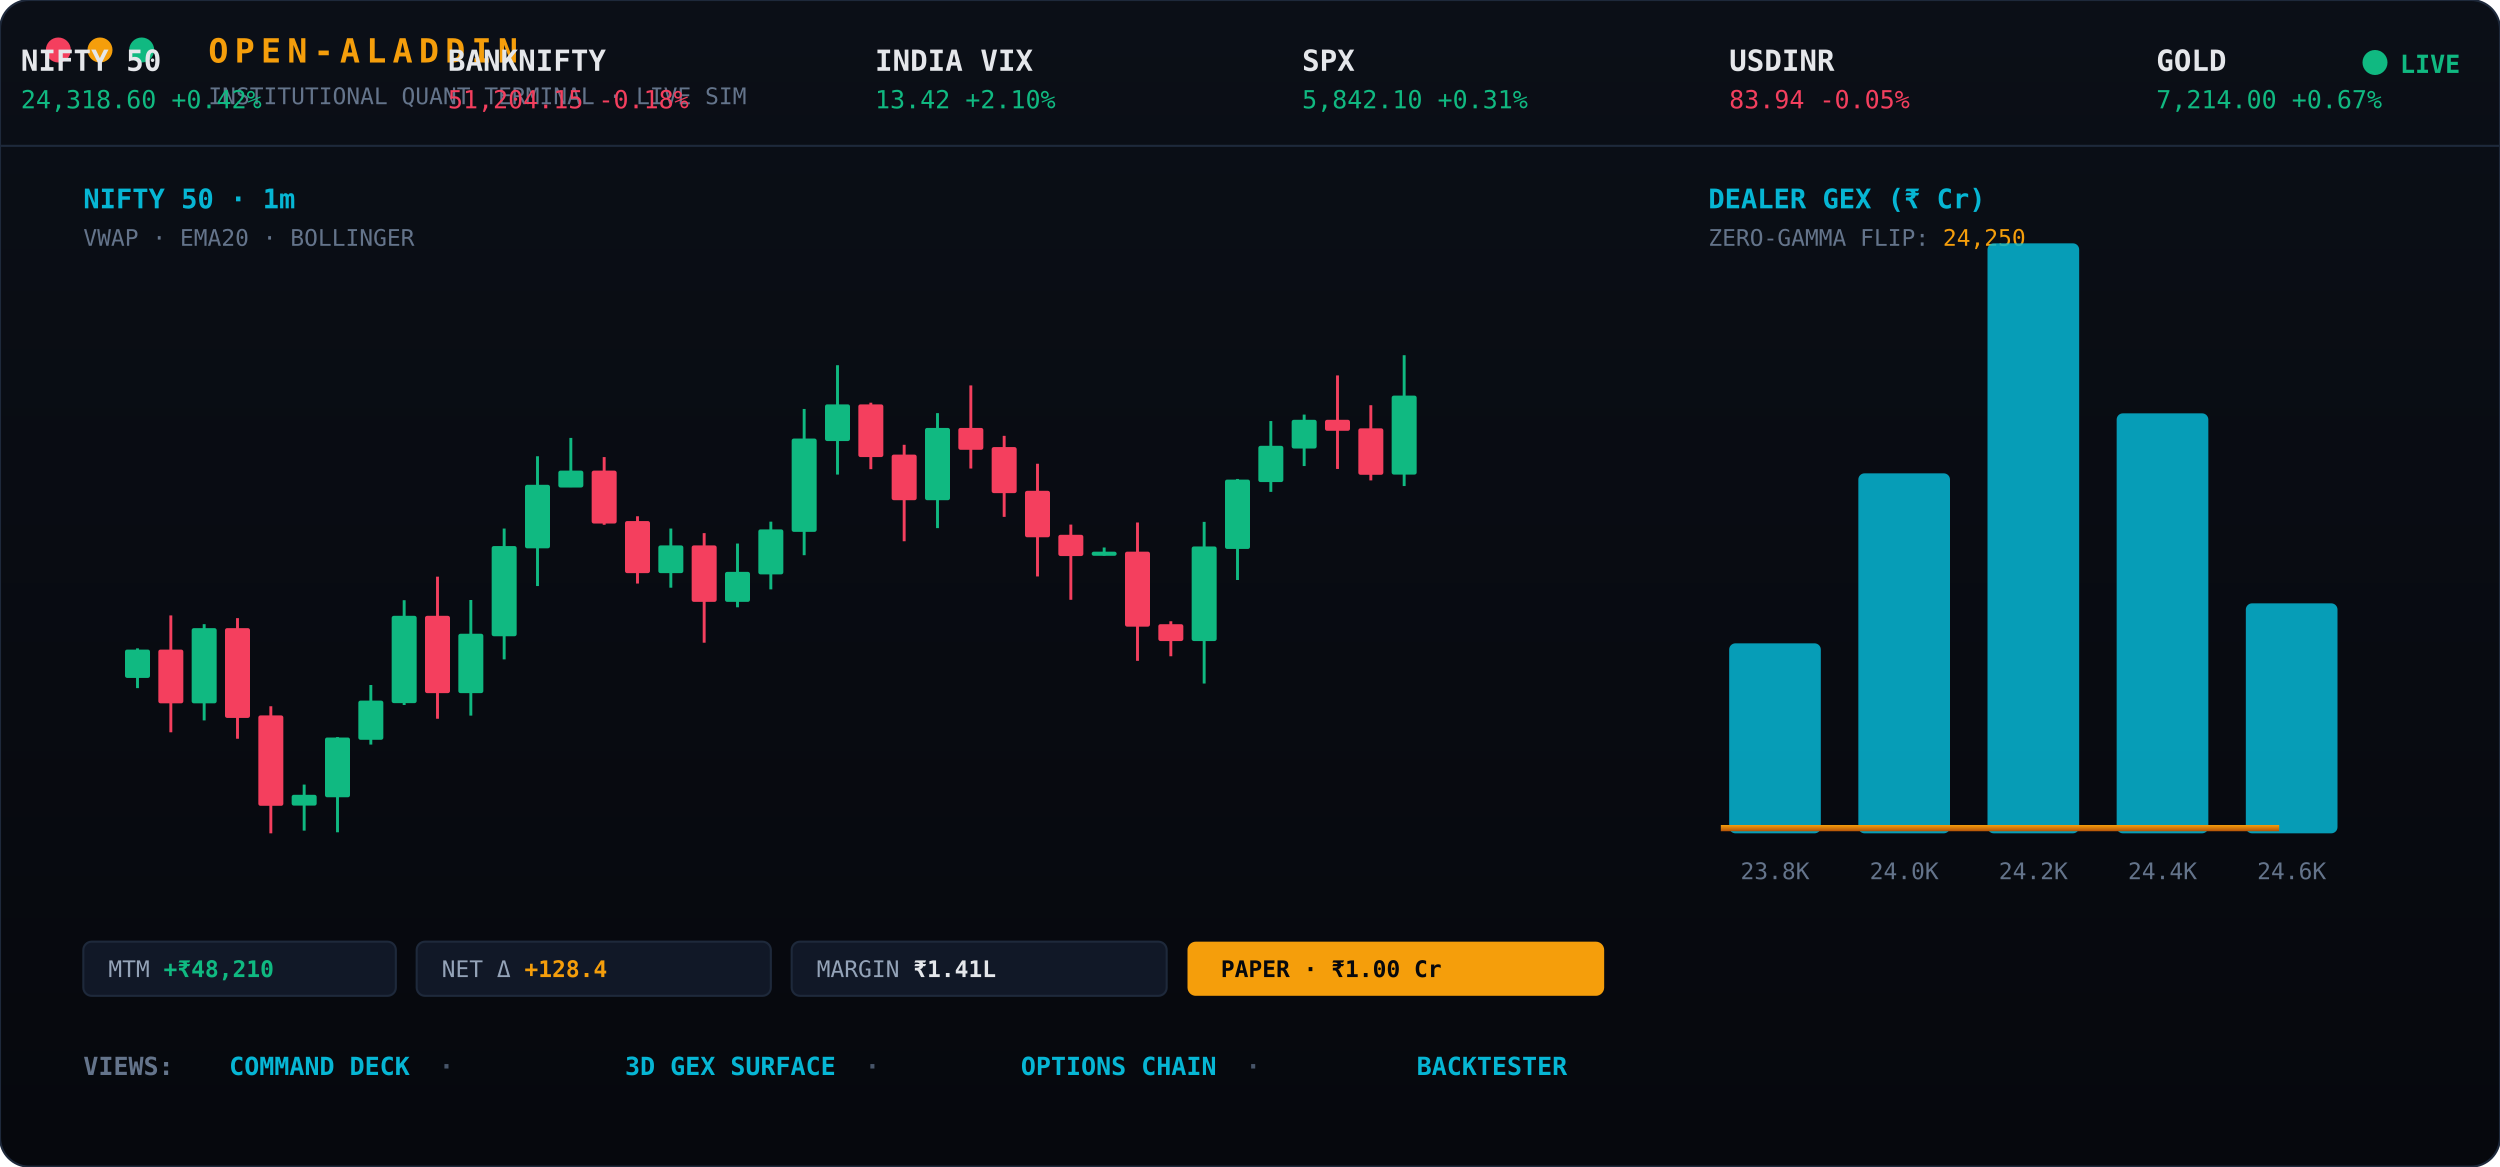
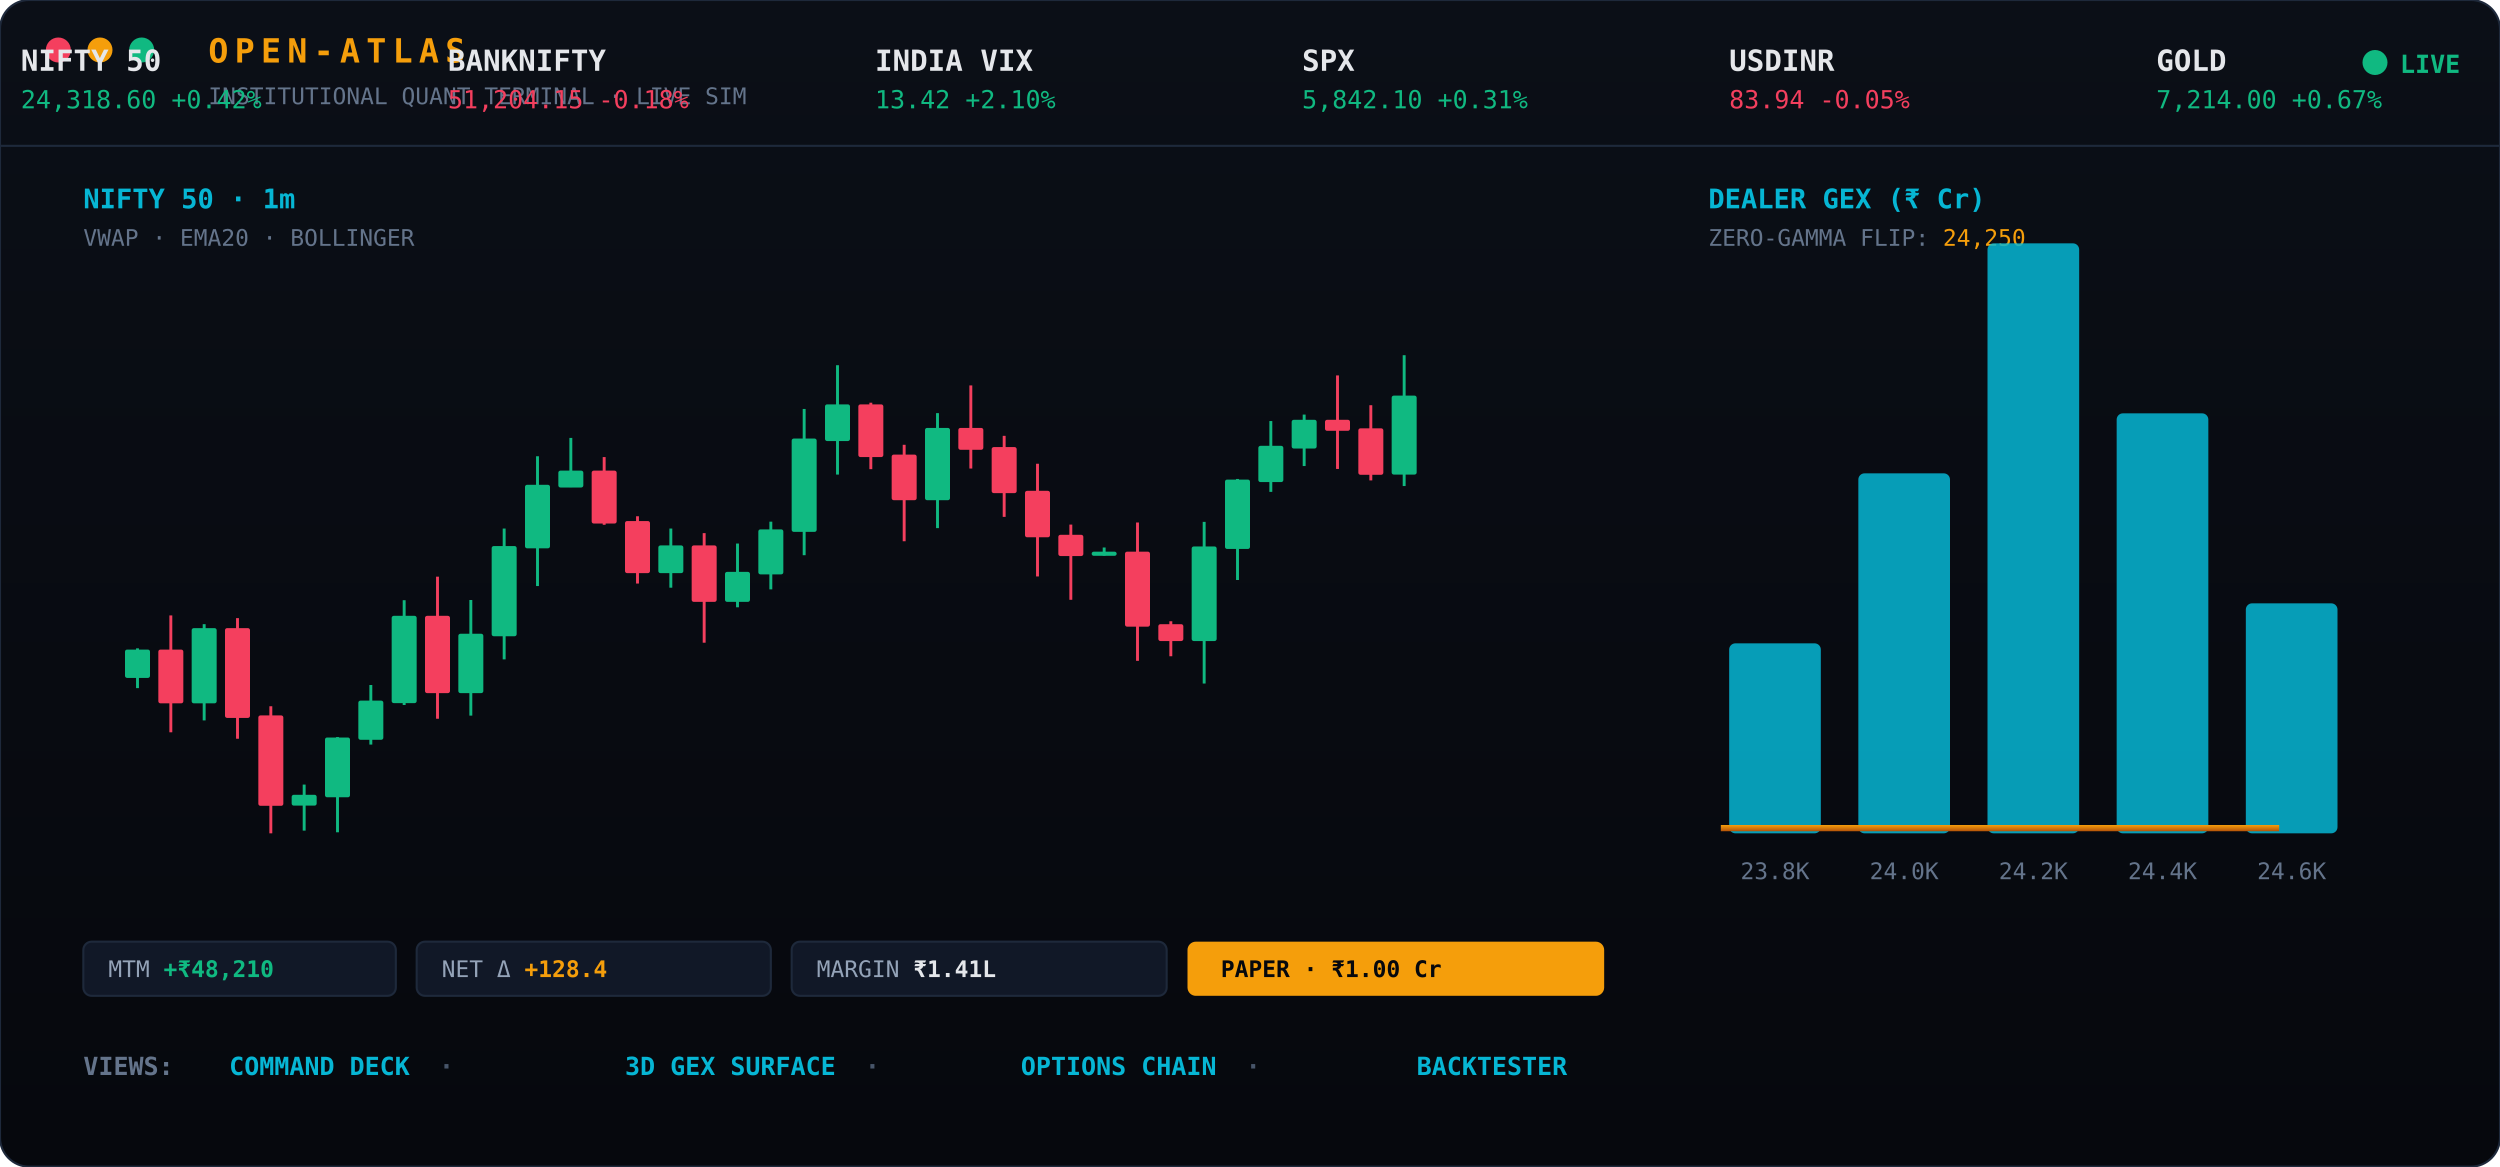
<svg xmlns="http://www.w3.org/2000/svg" width="1200" height="560" viewBox="0 0 1200 560" font-family="monospace">
  <defs>
    <linearGradient id="bg" x1="0" y1="0" x2="0" y2="1">
      <stop offset="0" stop-color="#0B0F17" />
      <stop offset="1" stop-color="#06080D" />
    </linearGradient>
    <linearGradient id="bar" x1="0" y1="0" x2="0" y2="1">
      <stop offset="0" stop-color="#F59E0B" />
      <stop offset="1" stop-color="#B45309" />
    </linearGradient>
  </defs>
  <rect width="1200" height="560" rx="14" fill="url(#bg)" stroke="#1E293B" />
  <circle cx="28" cy="24" r="6" fill="#F43F5E" />
  <circle cx="48" cy="24" r="6" fill="#F59E0B" />
  <circle cx="68" cy="24" r="6" fill="#10B981" />
-   <text x="100" y="30" font-size="16" fill="#F59E0B" font-weight="bold" letter-spacing="3">OPEN-ALADDIN</text>
+   <text x="100" y="30" font-size="16" fill="#F59E0B" font-weight="bold" letter-spacing="3">OPEN-ATLAS</text>
  <text x="100" y="50" font-size="11" fill="#64748B">INSTITUTIONAL QUANT TERMINAL · LIVE SIM</text>
  <circle cx="1140" cy="30" r="6" fill="#10B981">
    <animate attributeName="opacity" values="1;0.25;1" dur="1.4s" repeatCount="indefinite" />
  </circle>
  <text x="1152" y="35" font-size="12" fill="#10B981" font-weight="bold">LIVE</text>
  <g>
    <clipPath id="tape">
      <rect x="0" y="14" width="1200" height="48" />
    </clipPath>
    <g clip-path="url(#tape)">
      <g>
        <animateTransform attributeName="transform" type="translate" from="0 0" to="-1230 0" dur="18s" repeatCount="indefinite" />
        <text x="10" y="34" font-size="14" fill="#E5E7EB" font-family="monospace" font-weight="bold">NIFTY 50</text>
        <text x="10" y="52" font-size="12" fill="#10B981" font-family="monospace">24,318.60 +0.42%</text>
        <text x="215" y="34" font-size="14" fill="#E5E7EB" font-family="monospace" font-weight="bold">BANKNIFTY</text>
        <text x="215" y="52" font-size="12" fill="#F43F5E" font-family="monospace">51,204.15 -0.18%</text>
        <text x="420" y="34" font-size="14" fill="#E5E7EB" font-family="monospace" font-weight="bold">INDIA VIX</text>
        <text x="420" y="52" font-size="12" fill="#10B981" font-family="monospace">13.42 +2.10%</text>
        <text x="625" y="34" font-size="14" fill="#E5E7EB" font-family="monospace" font-weight="bold">SPX</text>
        <text x="625" y="52" font-size="12" fill="#10B981" font-family="monospace">5,842.10 +0.31%</text>
        <text x="830" y="34" font-size="14" fill="#E5E7EB" font-family="monospace" font-weight="bold">USDINR</text>
        <text x="830" y="52" font-size="12" fill="#F43F5E" font-family="monospace">83.94 -0.05%</text>
        <text x="1035" y="34" font-size="14" fill="#E5E7EB" font-family="monospace" font-weight="bold">GOLD</text>
        <text x="1035" y="52" font-size="12" fill="#10B981" font-family="monospace">7,214.00 +0.67%</text>
        <text x="1240" y="34" font-size="14" fill="#E5E7EB" font-family="monospace" font-weight="bold">NIFTY 50</text>
        <text x="1240" y="52" font-size="12" fill="#10B981" font-family="monospace">24,318.60 +0.42%</text>
        <text x="1445" y="34" font-size="14" fill="#E5E7EB" font-family="monospace" font-weight="bold">BANKNIFTY</text>
        <text x="1445" y="52" font-size="12" fill="#F43F5E" font-family="monospace">51,204.15 -0.18%</text>
        <text x="1650" y="34" font-size="14" fill="#E5E7EB" font-family="monospace" font-weight="bold">INDIA VIX</text>
        <text x="1650" y="52" font-size="12" fill="#10B981" font-family="monospace">13.42 +2.10%</text>
        <text x="1855" y="34" font-size="14" fill="#E5E7EB" font-family="monospace" font-weight="bold">SPX</text>
        <text x="1855" y="52" font-size="12" fill="#10B981" font-family="monospace">5,842.10 +0.31%</text>
        <text x="2060" y="34" font-size="14" fill="#E5E7EB" font-family="monospace" font-weight="bold">USDINR</text>
        <text x="2060" y="52" font-size="12" fill="#F43F5E" font-family="monospace">83.94 -0.05%</text>
        <text x="2265" y="34" font-size="14" fill="#E5E7EB" font-family="monospace" font-weight="bold">GOLD</text>
        <text x="2265" y="52" font-size="12" fill="#10B981" font-family="monospace">7,214.00 +0.67%</text>
      </g>
    </g>
  </g>
  <line x1="0" y1="70" x2="1200" y2="70" stroke="#1E293B" />
  <text x="40" y="100" font-size="13" fill="#06B6D4" font-weight="bold">NIFTY 50 · 1m</text>
  <text x="40" y="118" font-size="11" fill="#64748B">VWAP · EMA20 · BOLLINGER</text>
  <g>
    <clipPath id="ch">
      <rect x="40" y="90" width="640" height="320" />
    </clipPath>
    <g clip-path="url(#ch)">
      <g>
        <animateTransform attributeName="transform" type="translate" from="0 0" to="-64 0" dur="6s" repeatCount="indefinite" />
        <line x1="66.0" y1="311.2" x2="66.0" y2="330.3" stroke="#10B981" stroke-width="1.4" />
        <rect x="60.0" y="311.8" width="12" height="13.6" fill="#10B981" rx="1" />
        <line x1="82.0" y1="295.4" x2="82.0" y2="351.5" stroke="#F43F5E" stroke-width="1.4" />
        <rect x="76.0" y="311.8" width="12" height="25.8" fill="#F43F5E" rx="1" />
        <line x1="98.0" y1="299.6" x2="98.0" y2="345.8" stroke="#10B981" stroke-width="1.4" />
        <rect x="92.0" y="301.5" width="12" height="36.1" fill="#10B981" rx="1" />
        <line x1="114.0" y1="296.7" x2="114.0" y2="354.6" stroke="#F43F5E" stroke-width="1.4" />
        <rect x="108.0" y="301.5" width="12" height="43.1" fill="#F43F5E" rx="1" />
        <line x1="130.0" y1="339.0" x2="130.0" y2="400.0" stroke="#F43F5E" stroke-width="1.4" />
        <rect x="124.0" y="343.4" width="12" height="43.4" fill="#F43F5E" rx="1" />
        <line x1="146.0" y1="376.6" x2="146.0" y2="398.7" stroke="#10B981" stroke-width="1.4" />
        <rect x="140.0" y="381.5" width="12" height="5.2" fill="#10B981" rx="1" />
        <line x1="162.0" y1="353.8" x2="162.0" y2="399.5" stroke="#10B981" stroke-width="1.4" />
        <rect x="156.0" y="354.0" width="12" height="28.7" fill="#10B981" rx="1" />
        <line x1="178.0" y1="328.8" x2="178.0" y2="357.4" stroke="#10B981" stroke-width="1.4" />
        <rect x="172.0" y="336.3" width="12" height="18.8" fill="#10B981" rx="1" />
        <line x1="194.0" y1="288.1" x2="194.0" y2="338.4" stroke="#10B981" stroke-width="1.4" />
        <rect x="188.0" y="295.6" width="12" height="41.9" fill="#10B981" rx="1" />
        <line x1="210.0" y1="276.8" x2="210.0" y2="345.0" stroke="#F43F5E" stroke-width="1.4" />
        <rect x="204.0" y="295.6" width="12" height="37.1" fill="#F43F5E" rx="1" />
        <line x1="226.0" y1="288.0" x2="226.0" y2="343.5" stroke="#10B981" stroke-width="1.4" />
        <rect x="220.0" y="304.2" width="12" height="28.5" fill="#10B981" rx="1" />
        <line x1="242.0" y1="253.7" x2="242.0" y2="316.5" stroke="#10B981" stroke-width="1.4" />
        <rect x="236.0" y="262.1" width="12" height="43.3" fill="#10B981" rx="1" />
        <line x1="258.0" y1="219.0" x2="258.0" y2="281.3" stroke="#10B981" stroke-width="1.4" />
        <rect x="252.0" y="232.7" width="12" height="30.5" fill="#10B981" rx="1" />
        <line x1="274.0" y1="210.2" x2="274.0" y2="233.8" stroke="#10B981" stroke-width="1.4" />
        <rect x="268.0" y="225.9" width="12" height="8.1" fill="#10B981" rx="1" />
        <line x1="290.0" y1="219.4" x2="290.0" y2="251.9" stroke="#F43F5E" stroke-width="1.4" />
        <rect x="284.0" y="225.9" width="12" height="25.4" fill="#F43F5E" rx="1" />
        <line x1="306.0" y1="247.8" x2="306.0" y2="280.1" stroke="#F43F5E" stroke-width="1.4" />
        <rect x="300.0" y="250.1" width="12" height="25.0" fill="#F43F5E" rx="1" />
        <line x1="322.0" y1="253.7" x2="322.0" y2="282.1" stroke="#10B981" stroke-width="1.4" />
        <rect x="316.0" y="261.8" width="12" height="13.3" fill="#10B981" rx="1" />
        <line x1="338.0" y1="255.9" x2="338.0" y2="308.5" stroke="#F43F5E" stroke-width="1.4" />
        <rect x="332.0" y="261.8" width="12" height="27.1" fill="#F43F5E" rx="1" />
        <line x1="354.0" y1="260.9" x2="354.0" y2="291.5" stroke="#10B981" stroke-width="1.4" />
        <rect x="348.0" y="274.5" width="12" height="14.4" fill="#10B981" rx="1" />
        <line x1="370.0" y1="250.4" x2="370.0" y2="282.9" stroke="#10B981" stroke-width="1.4" />
        <rect x="364.0" y="254.1" width="12" height="21.6" fill="#10B981" rx="1" />
        <line x1="386.0" y1="196.3" x2="386.0" y2="266.5" stroke="#10B981" stroke-width="1.4" />
        <rect x="380.0" y="210.5" width="12" height="44.8" fill="#10B981" rx="1" />
        <line x1="402.0" y1="175.3" x2="402.0" y2="227.8" stroke="#10B981" stroke-width="1.4" />
        <rect x="396.0" y="194.1" width="12" height="17.6" fill="#10B981" rx="1" />
        <line x1="418.0" y1="193.3" x2="418.0" y2="225.2" stroke="#F43F5E" stroke-width="1.4" />
        <rect x="412.0" y="194.1" width="12" height="25.3" fill="#F43F5E" rx="1" />
        <line x1="434.0" y1="213.5" x2="434.0" y2="259.8" stroke="#F43F5E" stroke-width="1.4" />
        <rect x="428.0" y="218.2" width="12" height="21.9" fill="#F43F5E" rx="1" />
        <line x1="450.0" y1="198.3" x2="450.0" y2="253.5" stroke="#10B981" stroke-width="1.4" />
        <rect x="444.0" y="205.4" width="12" height="34.7" fill="#10B981" rx="1" />
        <line x1="466.0" y1="185.0" x2="466.0" y2="224.9" stroke="#F43F5E" stroke-width="1.4" />
        <rect x="460.0" y="205.4" width="12" height="10.5" fill="#F43F5E" rx="1" />
        <line x1="482.0" y1="209.2" x2="482.0" y2="248.1" stroke="#F43F5E" stroke-width="1.4" />
        <rect x="476.0" y="214.6" width="12" height="22.1" fill="#F43F5E" rx="1" />
        <line x1="498.0" y1="222.6" x2="498.0" y2="276.7" stroke="#F43F5E" stroke-width="1.4" />
        <rect x="492.0" y="235.6" width="12" height="22.3" fill="#F43F5E" rx="1" />
        <line x1="514.0" y1="251.8" x2="514.0" y2="287.9" stroke="#F43F5E" stroke-width="1.4" />
        <rect x="508.0" y="256.7" width="12" height="10.2" fill="#F43F5E" rx="1" />
        <line x1="530.0" y1="262.8" x2="530.0" y2="266.7" stroke="#10B981" stroke-width="1.4" />
        <rect x="524.0" y="264.8" width="12" height="2.0" fill="#10B981" rx="1" />
        <line x1="546.0" y1="250.8" x2="546.0" y2="317.2" stroke="#F43F5E" stroke-width="1.4" />
        <rect x="540.0" y="264.8" width="12" height="36.0" fill="#F43F5E" rx="1" />
        <line x1="562.0" y1="298.2" x2="562.0" y2="315.0" stroke="#F43F5E" stroke-width="1.4" />
        <rect x="556.0" y="299.6" width="12" height="8.1" fill="#F43F5E" rx="1" />
        <line x1="578.0" y1="250.5" x2="578.0" y2="328.1" stroke="#10B981" stroke-width="1.4" />
        <rect x="572.0" y="262.3" width="12" height="45.4" fill="#10B981" rx="1" />
        <line x1="594.0" y1="229.9" x2="594.0" y2="278.4" stroke="#10B981" stroke-width="1.4" />
        <rect x="588.0" y="230.2" width="12" height="33.3" fill="#10B981" rx="1" />
        <line x1="610.0" y1="202.1" x2="610.0" y2="236.1" stroke="#10B981" stroke-width="1.4" />
        <rect x="604.0" y="214.0" width="12" height="17.4" fill="#10B981" rx="1" />
        <line x1="626.0" y1="199.0" x2="626.0" y2="223.7" stroke="#10B981" stroke-width="1.4" />
        <rect x="620.0" y="201.5" width="12" height="13.8" fill="#10B981" rx="1" />
        <line x1="642.0" y1="180.2" x2="642.0" y2="225.1" stroke="#F43F5E" stroke-width="1.4" />
        <rect x="636.0" y="201.5" width="12" height="5.3" fill="#F43F5E" rx="1" />
        <line x1="658.0" y1="194.5" x2="658.0" y2="230.6" stroke="#F43F5E" stroke-width="1.4" />
        <rect x="652.0" y="205.6" width="12" height="22.3" fill="#F43F5E" rx="1" />
        <line x1="674.0" y1="170.5" x2="674.0" y2="233.3" stroke="#10B981" stroke-width="1.4" />
        <rect x="668.0" y="189.9" width="12" height="37.9" fill="#10B981" rx="1" />
        <line x1="690.0" y1="164.0" x2="690.0" y2="193.3" stroke="#10B981" stroke-width="1.4" />
        <rect x="684.0" y="177.6" width="12" height="13.6" fill="#10B981" rx="1" />
        <line x1="706.0" y1="142.2" x2="706.0" y2="194.9" stroke="#10B981" stroke-width="1.4" />
        <rect x="700.0" y="154.2" width="12" height="24.6" fill="#10B981" rx="1" />
        <line x1="722.0" y1="151.5" x2="722.0" y2="161.4" stroke="#10B981" stroke-width="1.4" />
        <rect x="716.0" y="151.5" width="12" height="3.9" fill="#10B981" rx="1" />
        <line x1="738.0" y1="130.8" x2="738.0" y2="213.8" stroke="#F43F5E" stroke-width="1.4" />
        <rect x="732.0" y="151.5" width="12" height="44.0" fill="#F43F5E" rx="1" />
        <line x1="754.0" y1="157.9" x2="754.0" y2="195.6" stroke="#10B981" stroke-width="1.4" />
        <rect x="748.0" y="164.7" width="12" height="30.7" fill="#10B981" rx="1" />
        <line x1="770.0" y1="110.0" x2="770.0" y2="166.6" stroke="#10B981" stroke-width="1.4" />
        <rect x="764.0" y="131.1" width="12" height="34.9" fill="#10B981" rx="1" />
        <line x1="786.0" y1="129.5" x2="786.0" y2="149.3" stroke="#F43F5E" stroke-width="1.4" />
        <rect x="780.0" y="131.1" width="12" height="2.4" fill="#F43F5E" rx="1" />
      </g>
    </g>
  </g>
  <text x="820" y="100" font-size="13" fill="#06B6D4" font-weight="bold">DEALER GEX (₹ Cr)</text>
  <text x="820" y="118" font-size="11" fill="#64748B">ZERO-GAMMA FLIP: <tspan fill="#F59E0B">24,250</tspan>
  </text>
  <rect x="830" y="308.8" width="44" height="91.2" rx="3" fill="#06B6D4" opacity="0.85">
    <animate attributeName="height" values="91.2;74.784;91.2" dur="2.2s" repeatCount="indefinite" />
    <animate attributeName="y" values="308.8;325.216;308.8" dur="2.2s" repeatCount="indefinite" />
  </rect>
  <text x="852" y="422" text-anchor="middle" font-size="11" fill="#64748B" font-family="monospace">23.8K</text>
  <rect x="892" y="227.2" width="44" height="172.8" rx="3" fill="#06B6D4" opacity="0.85">
    <animate attributeName="height" values="172.8;141.696;172.8" dur="2.55s" repeatCount="indefinite" />
    <animate attributeName="y" values="227.2;258.304;227.2" dur="2.55s" repeatCount="indefinite" />
  </rect>
  <text x="914" y="422" text-anchor="middle" font-size="11" fill="#64748B" font-family="monospace">24.0K</text>
  <rect x="954" y="116.8" width="44" height="283.2" rx="3" fill="#06B6D4" opacity="0.85">
    <animate attributeName="height" values="283.2;232.224;283.2" dur="2.9s" repeatCount="indefinite" />
    <animate attributeName="y" values="116.8;167.776;116.8" dur="2.9s" repeatCount="indefinite" />
  </rect>
  <text x="976" y="422" text-anchor="middle" font-size="11" fill="#64748B" font-family="monospace">24.2K</text>
  <rect x="1016" y="198.4" width="44" height="201.6" rx="3" fill="#06B6D4" opacity="0.85">
    <animate attributeName="height" values="201.6;165.312;201.6" dur="3.25s" repeatCount="indefinite" />
    <animate attributeName="y" values="198.4;234.688;198.4" dur="3.25s" repeatCount="indefinite" />
  </rect>
  <text x="1038" y="422" text-anchor="middle" font-size="11" fill="#64748B" font-family="monospace">24.4K</text>
  <rect x="1078" y="289.6" width="44" height="110.4" rx="3" fill="#06B6D4" opacity="0.85">
    <animate attributeName="height" values="110.4;90.528;110.4" dur="3.6s" repeatCount="indefinite" />
    <animate attributeName="y" values="289.6;309.472;289.6" dur="3.6s" repeatCount="indefinite" />
  </rect>
  <text x="1100" y="422" text-anchor="middle" font-size="11" fill="#64748B" font-family="monospace">24.6K</text>
  <rect x="826" y="396" width="268" height="3" fill="url(#bar)" />
  <g font-size="11">
    <rect x="40" y="452" width="150" height="26" rx="4" fill="#111827" stroke="#1E293B" />
    <text x="52" y="469" fill="#94A3B8">MTM <tspan fill="#10B981" font-weight="bold">+₹48,210</tspan>
    </text>
    <rect x="200" y="452" width="170" height="26" rx="4" fill="#111827" stroke="#1E293B" />
    <text x="212" y="469" fill="#94A3B8">NET Δ <tspan fill="#F59E0B" font-weight="bold">+128.4</tspan>
    </text>
    <rect x="380" y="452" width="180" height="26" rx="4" fill="#111827" stroke="#1E293B" />
    <text x="392" y="469" fill="#94A3B8">MARGIN <tspan fill="#E5E7EB" font-weight="bold">₹1.41L</tspan>
    </text>
    <rect x="570" y="452" width="200" height="26" rx="4" fill="#F59E0B" />
    <text x="586" y="469" fill="#06080D" font-weight="bold">PAPER · ₹1.00 Cr</text>
  </g>
  <g font-size="12" font-weight="bold">
    <text x="40" y="516" fill="#64748B">VIEWS:</text>
    <text x="110" y="516" fill="#06B6D4">COMMAND DECK<tspan dx="14" fill="#475569">·</tspan>
      <animate attributeName="opacity" values="1;1;0.25;0.25" keyTimes="0;0.25;0.3;1" dur="12s" repeatCount="indefinite" />
    </text>
    <text x="300" y="516" fill="#06B6D4">3D GEX SURFACE<tspan dx="14" fill="#475569">·</tspan>
      <animate attributeName="opacity" values="0.25;0.25;1;1;0.25" keyTimes="0;0.25;0.3;0.5;0.55" dur="12s" repeatCount="indefinite" />
    </text>
    <text x="490" y="516" fill="#06B6D4">OPTIONS CHAIN<tspan dx="14" fill="#475569">·</tspan>
      <animate attributeName="opacity" values="0.25;0.25;0.25;1;1;0.25" keyTimes="0;0.5;0.55;0.75;0.8;1" dur="12s" repeatCount="indefinite" />
    </text>
    <text x="680" y="516" fill="#06B6D4">BACKTESTER
      <animate attributeName="opacity" values="0.25;0.25;0.25;0.25;1;1" keyTimes="0;0.75;0.8;1" dur="12s" repeatCount="indefinite" />
    </text>
  </g>
</svg>
